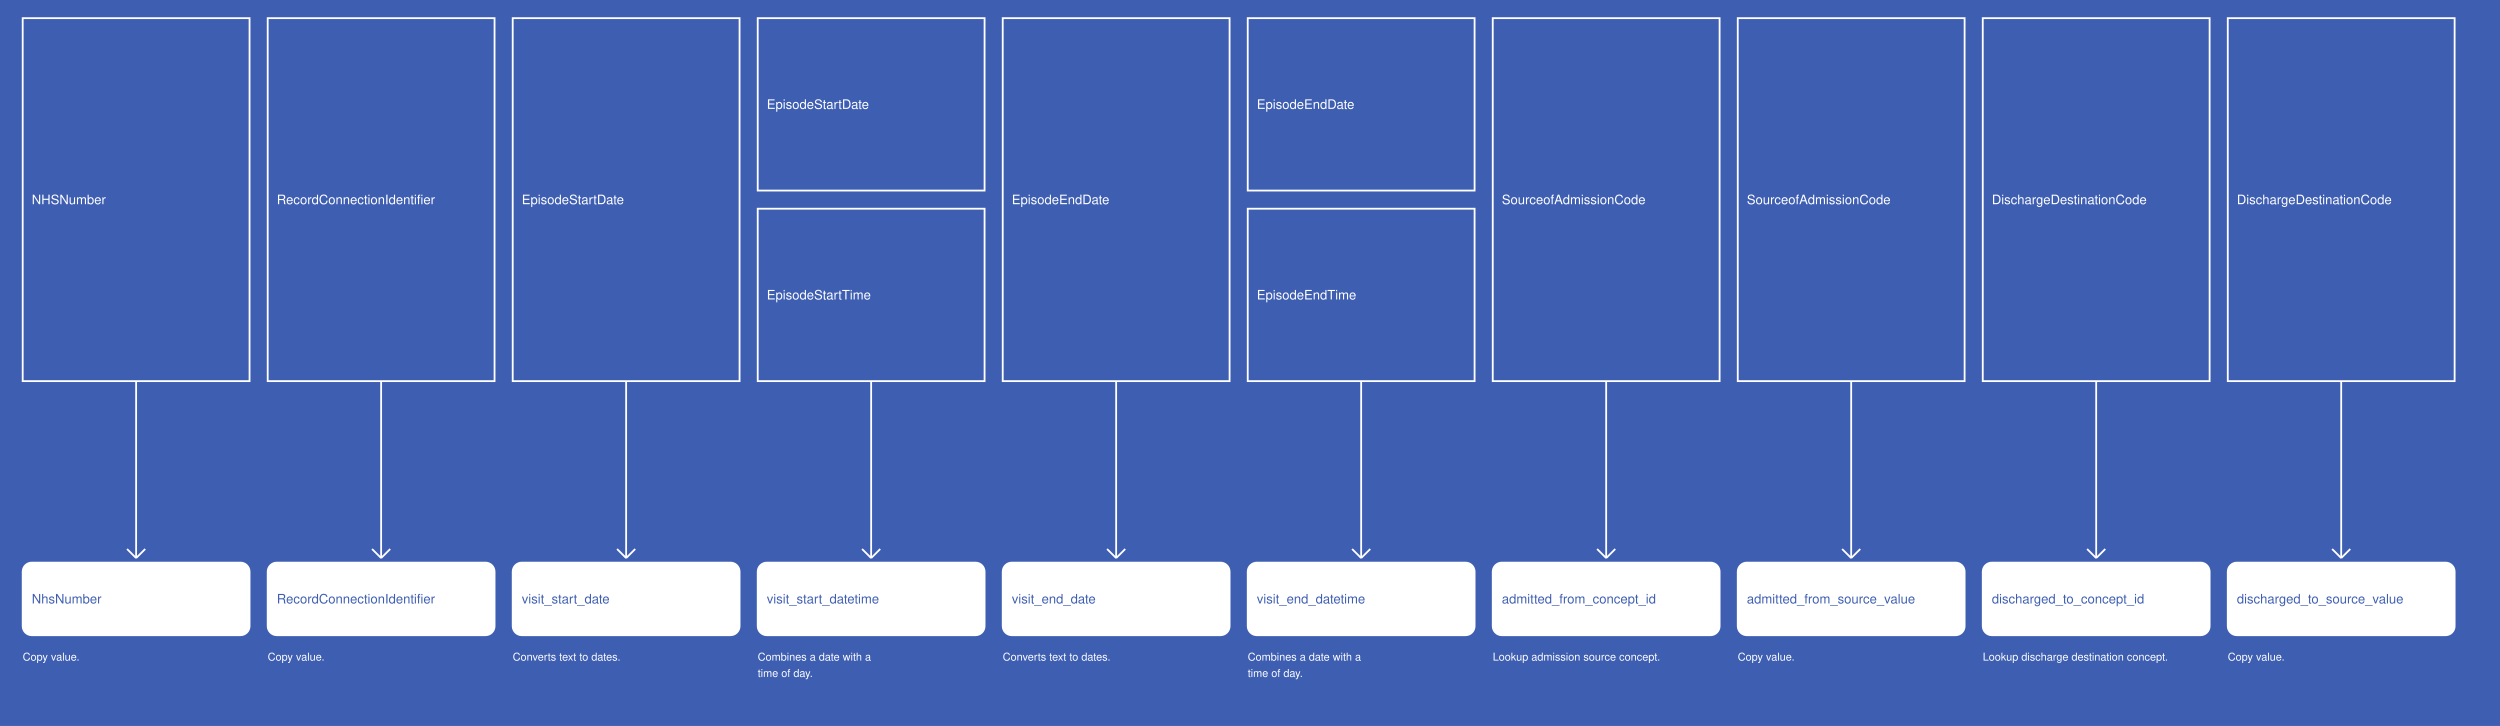
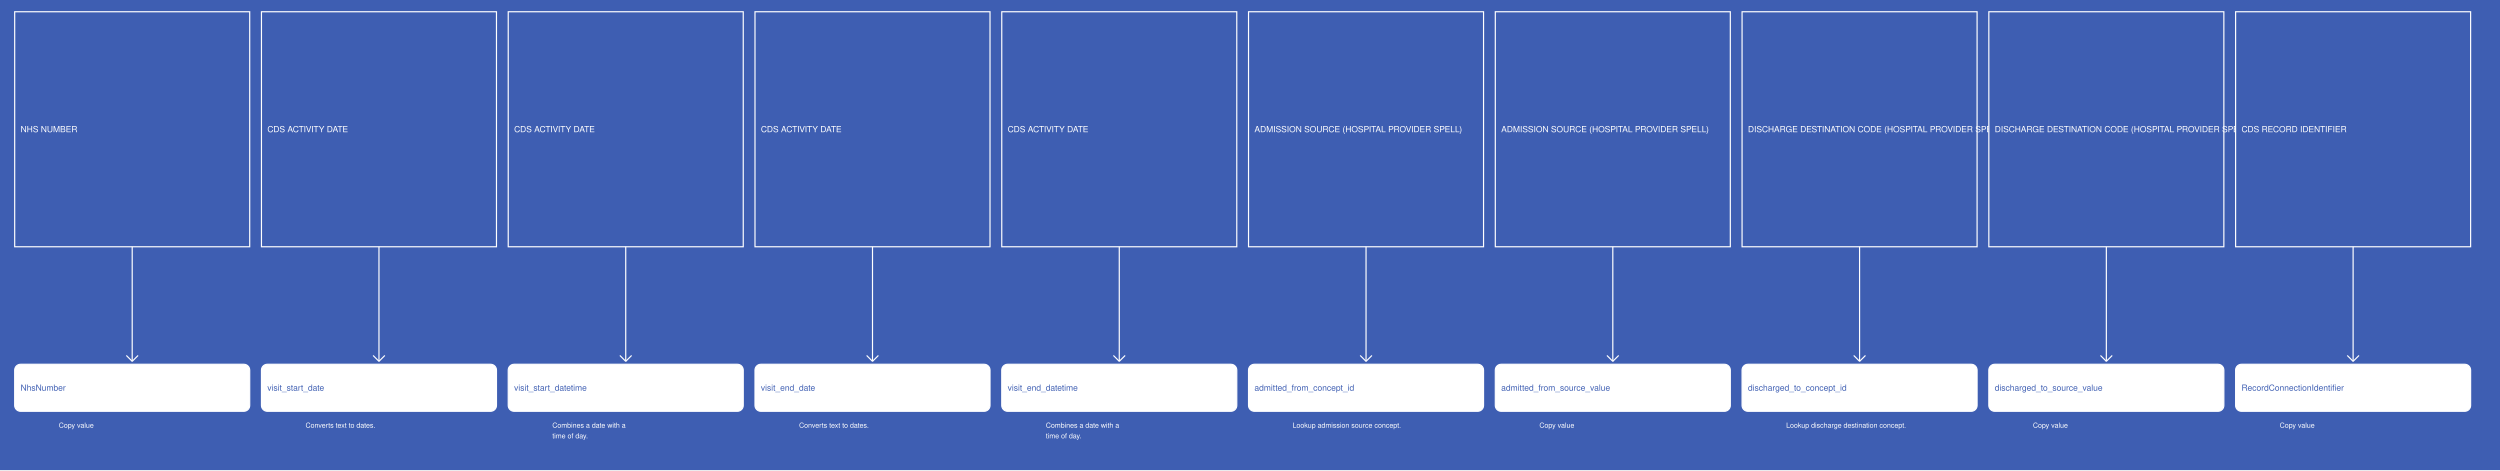
- <svg xmlns="http://www.w3.org/2000/svg" width="2755" height="800">
+ <svg xmlns="http://www.w3.org/2000/svg" width="4255" height="800">
  <rect width="100%" height="100%" fill="#3E5EB2" />
  <g>
-     <rect x="25" y="20" width="250" height="400" fill="#3E5EB2" stroke="white" stroke-width="2" />
-     <text x="35" y="225" fill="white" font-family="Helvetica" font-size="1.2em" text-anchor="start">NHSNumber</text>
+     <rect x="25" y="20" width="400" height="400" fill="#3E5EB2" stroke="white" stroke-width="2" />
+     <text x="35" y="225" fill="white" font-family="Helvetica" font-size="1.2em" text-anchor="start">NHS NUMBER</text>
  </g>
  <g>
-     <line x1="150" y1="420" x2="150" y2="615" stroke="white" stroke-width="2" />
-     <line x1="140" y1="605" x2="150" y2="615" stroke="white" stroke-width="2" />
-     <line x1="160" y1="605" x2="150" y2="615" stroke="white" stroke-width="2" />
-     <text x="25" y="728" fill="white" font-size="1em" font-family="Helvetica">Copy value.</text>
+     <line x1="225" y1="420" x2="225" y2="615" stroke="white" stroke-width="2" />
+     <line x1="215" y1="605" x2="225" y2="615" stroke="white" stroke-width="2" />
+     <line x1="235" y1="605" x2="225" y2="615" stroke="white" stroke-width="2" />
+     <text x="100" y="728" fill="white" font-size="1em" font-family="Helvetica">Copy value</text>
  </g>
  <g>
-     <rect x="25" y="620" width="250" height="80" fill="white" stroke="white" stroke-width="2" rx="10" />
+     <rect x="25" y="620" width="400" height="80" fill="white" stroke="white" stroke-width="2" rx="10" />
    <text x="35" y="665" fill="#3E5EB2" font-family="Helvetica" font-size="1.2em" text-anchor="start">NhsNumber</text>
  </g>
  <g>
-     <rect x="295" y="20" width="250" height="400" fill="#3E5EB2" stroke="white" stroke-width="2" />
-     <text x="305" y="225" fill="white" font-family="Helvetica" font-size="1.2em" text-anchor="start">RecordConnectionIdentifier</text>
+     <rect x="445" y="20" width="400" height="400" fill="#3E5EB2" stroke="white" stroke-width="2" />
+     <text x="455" y="225" fill="white" font-family="Helvetica" font-size="1.2em" text-anchor="start">CDS ACTIVITY DATE</text>
  </g>
  <g>
-     <line x1="420" y1="420" x2="420" y2="615" stroke="white" stroke-width="2" />
-     <line x1="410" y1="605" x2="420" y2="615" stroke="white" stroke-width="2" />
-     <line x1="430" y1="605" x2="420" y2="615" stroke="white" stroke-width="2" />
-     <text x="295" y="728" fill="white" font-size="1em" font-family="Helvetica">Copy value.</text>
+     <line x1="645" y1="420" x2="645" y2="615" stroke="white" stroke-width="2" />
+     <line x1="635" y1="605" x2="645" y2="615" stroke="white" stroke-width="2" />
+     <line x1="655" y1="605" x2="645" y2="615" stroke="white" stroke-width="2" />
+     <text x="520" y="728" fill="white" font-size="1em" font-family="Helvetica">Converts text to dates.</text>
  </g>
  <g>
-     <rect x="295" y="620" width="250" height="80" fill="white" stroke="white" stroke-width="2" rx="10" />
-     <text x="305" y="665" fill="#3E5EB2" font-family="Helvetica" font-size="1.2em" text-anchor="start">RecordConnectionIdentifier</text>
+     <rect x="445" y="620" width="400" height="80" fill="white" stroke="white" stroke-width="2" rx="10" />
+     <text x="455" y="665" fill="#3E5EB2" font-family="Helvetica" font-size="1.2em" text-anchor="start">visit_start_date</text>
  </g>
  <g>
-     <rect x="565" y="20" width="250" height="400" fill="#3E5EB2" stroke="white" stroke-width="2" />
-     <text x="575" y="225" fill="white" font-family="Helvetica" font-size="1.2em" text-anchor="start">EpisodeStartDate</text>
+     <rect x="865" y="20" width="400" height="400" fill="#3E5EB2" stroke="white" stroke-width="2" />
+     <text x="875" y="225" fill="white" font-family="Helvetica" font-size="1.2em" text-anchor="start">CDS ACTIVITY DATE</text>
  </g>
  <g>
-     <line x1="690" y1="420" x2="690" y2="615" stroke="white" stroke-width="2" />
-     <line x1="680" y1="605" x2="690" y2="615" stroke="white" stroke-width="2" />
-     <line x1="700" y1="605" x2="690" y2="615" stroke="white" stroke-width="2" />
-     <text x="565" y="728" fill="white" font-size="1em" font-family="Helvetica">Converts text to dates.</text>
+     <line x1="1065" y1="420" x2="1065" y2="615" stroke="white" stroke-width="2" />
+     <line x1="1055" y1="605" x2="1065" y2="615" stroke="white" stroke-width="2" />
+     <line x1="1075" y1="605" x2="1065" y2="615" stroke="white" stroke-width="2" />
+     <text x="940" y="728" fill="white" font-size="1em" font-family="Helvetica">Combines a date with a</text>
+     <text x="940" y="746" fill="white" font-size="1em" font-family="Helvetica">time of day.</text>
  </g>
  <g>
-     <rect x="565" y="620" width="250" height="80" fill="white" stroke="white" stroke-width="2" rx="10" />
-     <text x="575" y="665" fill="#3E5EB2" font-family="Helvetica" font-size="1.2em" text-anchor="start">visit_start_date</text>
+     <rect x="865" y="620" width="400" height="80" fill="white" stroke="white" stroke-width="2" rx="10" />
+     <text x="875" y="665" fill="#3E5EB2" font-family="Helvetica" font-size="1.2em" text-anchor="start">visit_start_datetime</text>
  </g>
  <g>
-     <rect x="835" y="20" width="250" height="190" fill="#3E5EB2" stroke="white" stroke-width="2" />
-     <text x="845" y="120" fill="white" font-family="Helvetica" font-size="1.2em" text-anchor="start">EpisodeStartDate</text>
+     <rect x="1285" y="20" width="400" height="400" fill="#3E5EB2" stroke="white" stroke-width="2" />
+     <text x="1295" y="225" fill="white" font-family="Helvetica" font-size="1.2em" text-anchor="start">CDS ACTIVITY DATE</text>
  </g>
  <g>
-     <rect x="835" y="230" width="250" height="190" fill="#3E5EB2" stroke="white" stroke-width="2" />
-     <text x="845" y="330" fill="white" font-family="Helvetica" font-size="1.2em" text-anchor="start">EpisodeStartTime</text>
+     <line x1="1485" y1="420" x2="1485" y2="615" stroke="white" stroke-width="2" />
+     <line x1="1475" y1="605" x2="1485" y2="615" stroke="white" stroke-width="2" />
+     <line x1="1495" y1="605" x2="1485" y2="615" stroke="white" stroke-width="2" />
+     <text x="1360" y="728" fill="white" font-size="1em" font-family="Helvetica">Converts text to dates.</text>
  </g>
  <g>
-     <line x1="960" y1="420" x2="960" y2="615" stroke="white" stroke-width="2" />
-     <line x1="950" y1="605" x2="960" y2="615" stroke="white" stroke-width="2" />
-     <line x1="970" y1="605" x2="960" y2="615" stroke="white" stroke-width="2" />
-     <text x="835" y="728" fill="white" font-size="1em" font-family="Helvetica">Combines a date with a</text>
-     <text x="835" y="746" fill="white" font-size="1em" font-family="Helvetica">time of day.</text>
+     <rect x="1285" y="620" width="400" height="80" fill="white" stroke="white" stroke-width="2" rx="10" />
+     <text x="1295" y="665" fill="#3E5EB2" font-family="Helvetica" font-size="1.2em" text-anchor="start">visit_end_date</text>
  </g>
  <g>
-     <rect x="835" y="620" width="250" height="80" fill="white" stroke="white" stroke-width="2" rx="10" />
-     <text x="845" y="665" fill="#3E5EB2" font-family="Helvetica" font-size="1.2em" text-anchor="start">visit_start_datetime</text>
+     <rect x="1705" y="20" width="400" height="400" fill="#3E5EB2" stroke="white" stroke-width="2" />
+     <text x="1715" y="225" fill="white" font-family="Helvetica" font-size="1.2em" text-anchor="start">CDS ACTIVITY DATE</text>
  </g>
  <g>
-     <rect x="1105" y="20" width="250" height="400" fill="#3E5EB2" stroke="white" stroke-width="2" />
-     <text x="1115" y="225" fill="white" font-family="Helvetica" font-size="1.2em" text-anchor="start">EpisodeEndDate</text>
+     <line x1="1905" y1="420" x2="1905" y2="615" stroke="white" stroke-width="2" />
+     <line x1="1895" y1="605" x2="1905" y2="615" stroke="white" stroke-width="2" />
+     <line x1="1915" y1="605" x2="1905" y2="615" stroke="white" stroke-width="2" />
+     <text x="1780" y="728" fill="white" font-size="1em" font-family="Helvetica">Combines a date with a</text>
+     <text x="1780" y="746" fill="white" font-size="1em" font-family="Helvetica">time of day.</text>
  </g>
  <g>
-     <line x1="1230" y1="420" x2="1230" y2="615" stroke="white" stroke-width="2" />
-     <line x1="1220" y1="605" x2="1230" y2="615" stroke="white" stroke-width="2" />
-     <line x1="1240" y1="605" x2="1230" y2="615" stroke="white" stroke-width="2" />
-     <text x="1105" y="728" fill="white" font-size="1em" font-family="Helvetica">Converts text to dates.</text>
+     <rect x="1705" y="620" width="400" height="80" fill="white" stroke="white" stroke-width="2" rx="10" />
+     <text x="1715" y="665" fill="#3E5EB2" font-family="Helvetica" font-size="1.2em" text-anchor="start">visit_end_datetime</text>
  </g>
  <g>
-     <rect x="1105" y="620" width="250" height="80" fill="white" stroke="white" stroke-width="2" rx="10" />
-     <text x="1115" y="665" fill="#3E5EB2" font-family="Helvetica" font-size="1.2em" text-anchor="start">visit_end_date</text>
+     <rect x="2125" y="20" width="400" height="400" fill="#3E5EB2" stroke="white" stroke-width="2" />
+     <text x="2135" y="225" fill="white" font-family="Helvetica" font-size="1.2em" text-anchor="start">ADMISSION SOURCE (HOSPITAL PROVIDER SPELL)</text>
  </g>
  <g>
-     <rect x="1375" y="20" width="250" height="190" fill="#3E5EB2" stroke="white" stroke-width="2" />
-     <text x="1385" y="120" fill="white" font-family="Helvetica" font-size="1.2em" text-anchor="start">EpisodeEndDate</text>
+     <line x1="2325" y1="420" x2="2325" y2="615" stroke="white" stroke-width="2" />
+     <line x1="2315" y1="605" x2="2325" y2="615" stroke="white" stroke-width="2" />
+     <line x1="2335" y1="605" x2="2325" y2="615" stroke="white" stroke-width="2" />
+     <text x="2200" y="728" fill="white" font-size="1em" font-family="Helvetica">Lookup admission source concept.</text>
  </g>
  <g>
-     <rect x="1375" y="230" width="250" height="190" fill="#3E5EB2" stroke="white" stroke-width="2" />
-     <text x="1385" y="330" fill="white" font-family="Helvetica" font-size="1.2em" text-anchor="start">EpisodeEndTime</text>
+     <rect x="2125" y="620" width="400" height="80" fill="white" stroke="white" stroke-width="2" rx="10" />
+     <text x="2135" y="665" fill="#3E5EB2" font-family="Helvetica" font-size="1.2em" text-anchor="start">admitted_from_concept_id</text>
  </g>
  <g>
-     <line x1="1500" y1="420" x2="1500" y2="615" stroke="white" stroke-width="2" />
-     <line x1="1490" y1="605" x2="1500" y2="615" stroke="white" stroke-width="2" />
-     <line x1="1510" y1="605" x2="1500" y2="615" stroke="white" stroke-width="2" />
-     <text x="1375" y="728" fill="white" font-size="1em" font-family="Helvetica">Combines a date with a</text>
-     <text x="1375" y="746" fill="white" font-size="1em" font-family="Helvetica">time of day.</text>
+     <rect x="2545" y="20" width="400" height="400" fill="#3E5EB2" stroke="white" stroke-width="2" />
+     <text x="2555" y="225" fill="white" font-family="Helvetica" font-size="1.2em" text-anchor="start">ADMISSION SOURCE (HOSPITAL PROVIDER SPELL)</text>
  </g>
  <g>
-     <rect x="1375" y="620" width="250" height="80" fill="white" stroke="white" stroke-width="2" rx="10" />
-     <text x="1385" y="665" fill="#3E5EB2" font-family="Helvetica" font-size="1.2em" text-anchor="start">visit_end_datetime</text>
+     <line x1="2745" y1="420" x2="2745" y2="615" stroke="white" stroke-width="2" />
+     <line x1="2735" y1="605" x2="2745" y2="615" stroke="white" stroke-width="2" />
+     <line x1="2755" y1="605" x2="2745" y2="615" stroke="white" stroke-width="2" />
+     <text x="2620" y="728" fill="white" font-size="1em" font-family="Helvetica">Copy value</text>
  </g>
  <g>
-     <rect x="1645" y="20" width="250" height="400" fill="#3E5EB2" stroke="white" stroke-width="2" />
-     <text x="1655" y="225" fill="white" font-family="Helvetica" font-size="1.2em" text-anchor="start">SourceofAdmissionCode</text>
+     <rect x="2545" y="620" width="400" height="80" fill="white" stroke="white" stroke-width="2" rx="10" />
+     <text x="2555" y="665" fill="#3E5EB2" font-family="Helvetica" font-size="1.2em" text-anchor="start">admitted_from_source_value</text>
  </g>
  <g>
-     <line x1="1770" y1="420" x2="1770" y2="615" stroke="white" stroke-width="2" />
-     <line x1="1760" y1="605" x2="1770" y2="615" stroke="white" stroke-width="2" />
-     <line x1="1780" y1="605" x2="1770" y2="615" stroke="white" stroke-width="2" />
-     <text x="1645" y="728" fill="white" font-size="1em" font-family="Helvetica">Lookup admission source concept.</text>
+     <rect x="2965" y="20" width="400" height="400" fill="#3E5EB2" stroke="white" stroke-width="2" />
+     <text x="2975" y="225" fill="white" font-family="Helvetica" font-size="1.2em" text-anchor="start">DISCHARGE DESTINATION CODE (HOSPITAL PROVIDER SPELL)</text>
  </g>
  <g>
-     <rect x="1645" y="620" width="250" height="80" fill="white" stroke="white" stroke-width="2" rx="10" />
-     <text x="1655" y="665" fill="#3E5EB2" font-family="Helvetica" font-size="1.2em" text-anchor="start">admitted_from_concept_id</text>
+     <line x1="3165" y1="420" x2="3165" y2="615" stroke="white" stroke-width="2" />
+     <line x1="3155" y1="605" x2="3165" y2="615" stroke="white" stroke-width="2" />
+     <line x1="3175" y1="605" x2="3165" y2="615" stroke="white" stroke-width="2" />
+     <text x="3040" y="728" fill="white" font-size="1em" font-family="Helvetica">Lookup discharge destination concept.</text>
  </g>
  <g>
-     <rect x="1915" y="20" width="250" height="400" fill="#3E5EB2" stroke="white" stroke-width="2" />
-     <text x="1925" y="225" fill="white" font-family="Helvetica" font-size="1.2em" text-anchor="start">SourceofAdmissionCode</text>
+     <rect x="2965" y="620" width="400" height="80" fill="white" stroke="white" stroke-width="2" rx="10" />
+     <text x="2975" y="665" fill="#3E5EB2" font-family="Helvetica" font-size="1.2em" text-anchor="start">discharged_to_concept_id</text>
  </g>
  <g>
-     <line x1="2040" y1="420" x2="2040" y2="615" stroke="white" stroke-width="2" />
-     <line x1="2030" y1="605" x2="2040" y2="615" stroke="white" stroke-width="2" />
-     <line x1="2050" y1="605" x2="2040" y2="615" stroke="white" stroke-width="2" />
-     <text x="1915" y="728" fill="white" font-size="1em" font-family="Helvetica">Copy value.</text>
+     <rect x="3385" y="20" width="400" height="400" fill="#3E5EB2" stroke="white" stroke-width="2" />
+     <text x="3395" y="225" fill="white" font-family="Helvetica" font-size="1.2em" text-anchor="start">DISCHARGE DESTINATION CODE (HOSPITAL PROVIDER SPELL)</text>
  </g>
  <g>
-     <rect x="1915" y="620" width="250" height="80" fill="white" stroke="white" stroke-width="2" rx="10" />
-     <text x="1925" y="665" fill="#3E5EB2" font-family="Helvetica" font-size="1.2em" text-anchor="start">admitted_from_source_value</text>
+     <line x1="3585" y1="420" x2="3585" y2="615" stroke="white" stroke-width="2" />
+     <line x1="3575" y1="605" x2="3585" y2="615" stroke="white" stroke-width="2" />
+     <line x1="3595" y1="605" x2="3585" y2="615" stroke="white" stroke-width="2" />
+     <text x="3460" y="728" fill="white" font-size="1em" font-family="Helvetica">Copy value</text>
  </g>
  <g>
-     <rect x="2185" y="20" width="250" height="400" fill="#3E5EB2" stroke="white" stroke-width="2" />
-     <text x="2195" y="225" fill="white" font-family="Helvetica" font-size="1.2em" text-anchor="start">DischargeDestinationCode</text>
+     <rect x="3385" y="620" width="400" height="80" fill="white" stroke="white" stroke-width="2" rx="10" />
+     <text x="3395" y="665" fill="#3E5EB2" font-family="Helvetica" font-size="1.2em" text-anchor="start">discharged_to_source_value</text>
  </g>
  <g>
-     <line x1="2310" y1="420" x2="2310" y2="615" stroke="white" stroke-width="2" />
-     <line x1="2300" y1="605" x2="2310" y2="615" stroke="white" stroke-width="2" />
-     <line x1="2320" y1="605" x2="2310" y2="615" stroke="white" stroke-width="2" />
-     <text x="2185" y="728" fill="white" font-size="1em" font-family="Helvetica">Lookup discharge destination concept.</text>
+     <rect x="3805" y="20" width="400" height="400" fill="#3E5EB2" stroke="white" stroke-width="2" />
+     <text x="3815" y="225" fill="white" font-family="Helvetica" font-size="1.2em" text-anchor="start">CDS RECORD IDENTIFIER</text>
  </g>
  <g>
-     <rect x="2185" y="620" width="250" height="80" fill="white" stroke="white" stroke-width="2" rx="10" />
-     <text x="2195" y="665" fill="#3E5EB2" font-family="Helvetica" font-size="1.2em" text-anchor="start">discharged_to_concept_id</text>
+     <line x1="4005" y1="420" x2="4005" y2="615" stroke="white" stroke-width="2" />
+     <line x1="3995" y1="605" x2="4005" y2="615" stroke="white" stroke-width="2" />
+     <line x1="4015" y1="605" x2="4005" y2="615" stroke="white" stroke-width="2" />
+     <text x="3880" y="728" fill="white" font-size="1em" font-family="Helvetica">Copy value</text>
  </g>
  <g>
-     <rect x="2455" y="20" width="250" height="400" fill="#3E5EB2" stroke="white" stroke-width="2" />
-     <text x="2465" y="225" fill="white" font-family="Helvetica" font-size="1.2em" text-anchor="start">DischargeDestinationCode</text>
-   </g>
-   <g>
-     <line x1="2580" y1="420" x2="2580" y2="615" stroke="white" stroke-width="2" />
-     <line x1="2570" y1="605" x2="2580" y2="615" stroke="white" stroke-width="2" />
-     <line x1="2590" y1="605" x2="2580" y2="615" stroke="white" stroke-width="2" />
-     <text x="2455" y="728" fill="white" font-size="1em" font-family="Helvetica">Copy value.</text>
-   </g>
-   <g>
-     <rect x="2455" y="620" width="250" height="80" fill="white" stroke="white" stroke-width="2" rx="10" />
-     <text x="2465" y="665" fill="#3E5EB2" font-family="Helvetica" font-size="1.2em" text-anchor="start">discharged_to_source_value</text>
+     <rect x="3805" y="620" width="400" height="80" fill="white" stroke="white" stroke-width="2" rx="10" />
+     <text x="3815" y="665" fill="#3E5EB2" font-family="Helvetica" font-size="1.2em" text-anchor="start">RecordConnectionIdentifier</text>
  </g>
</svg>
